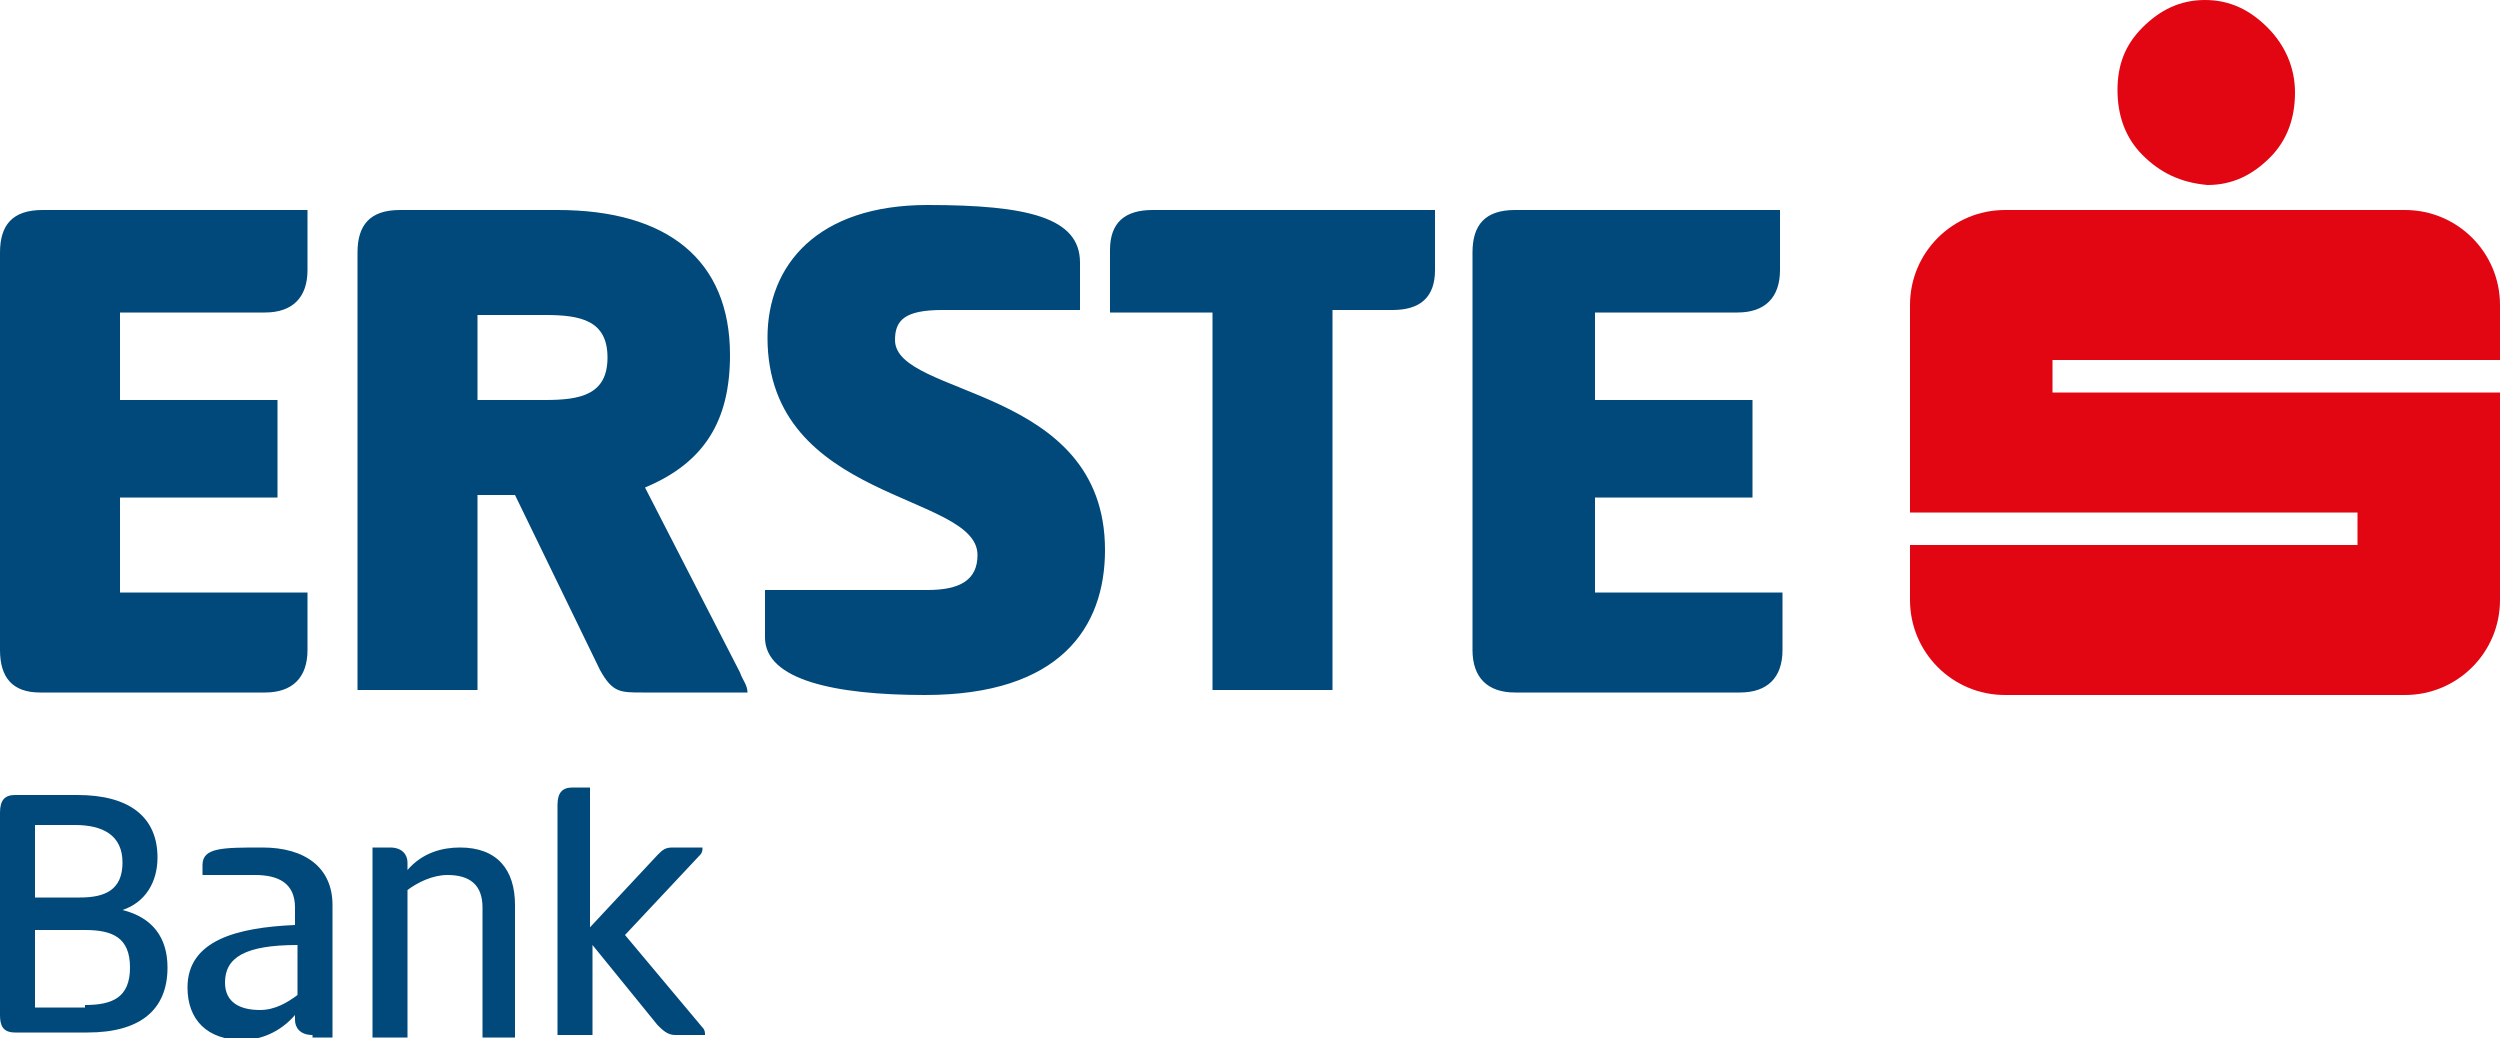
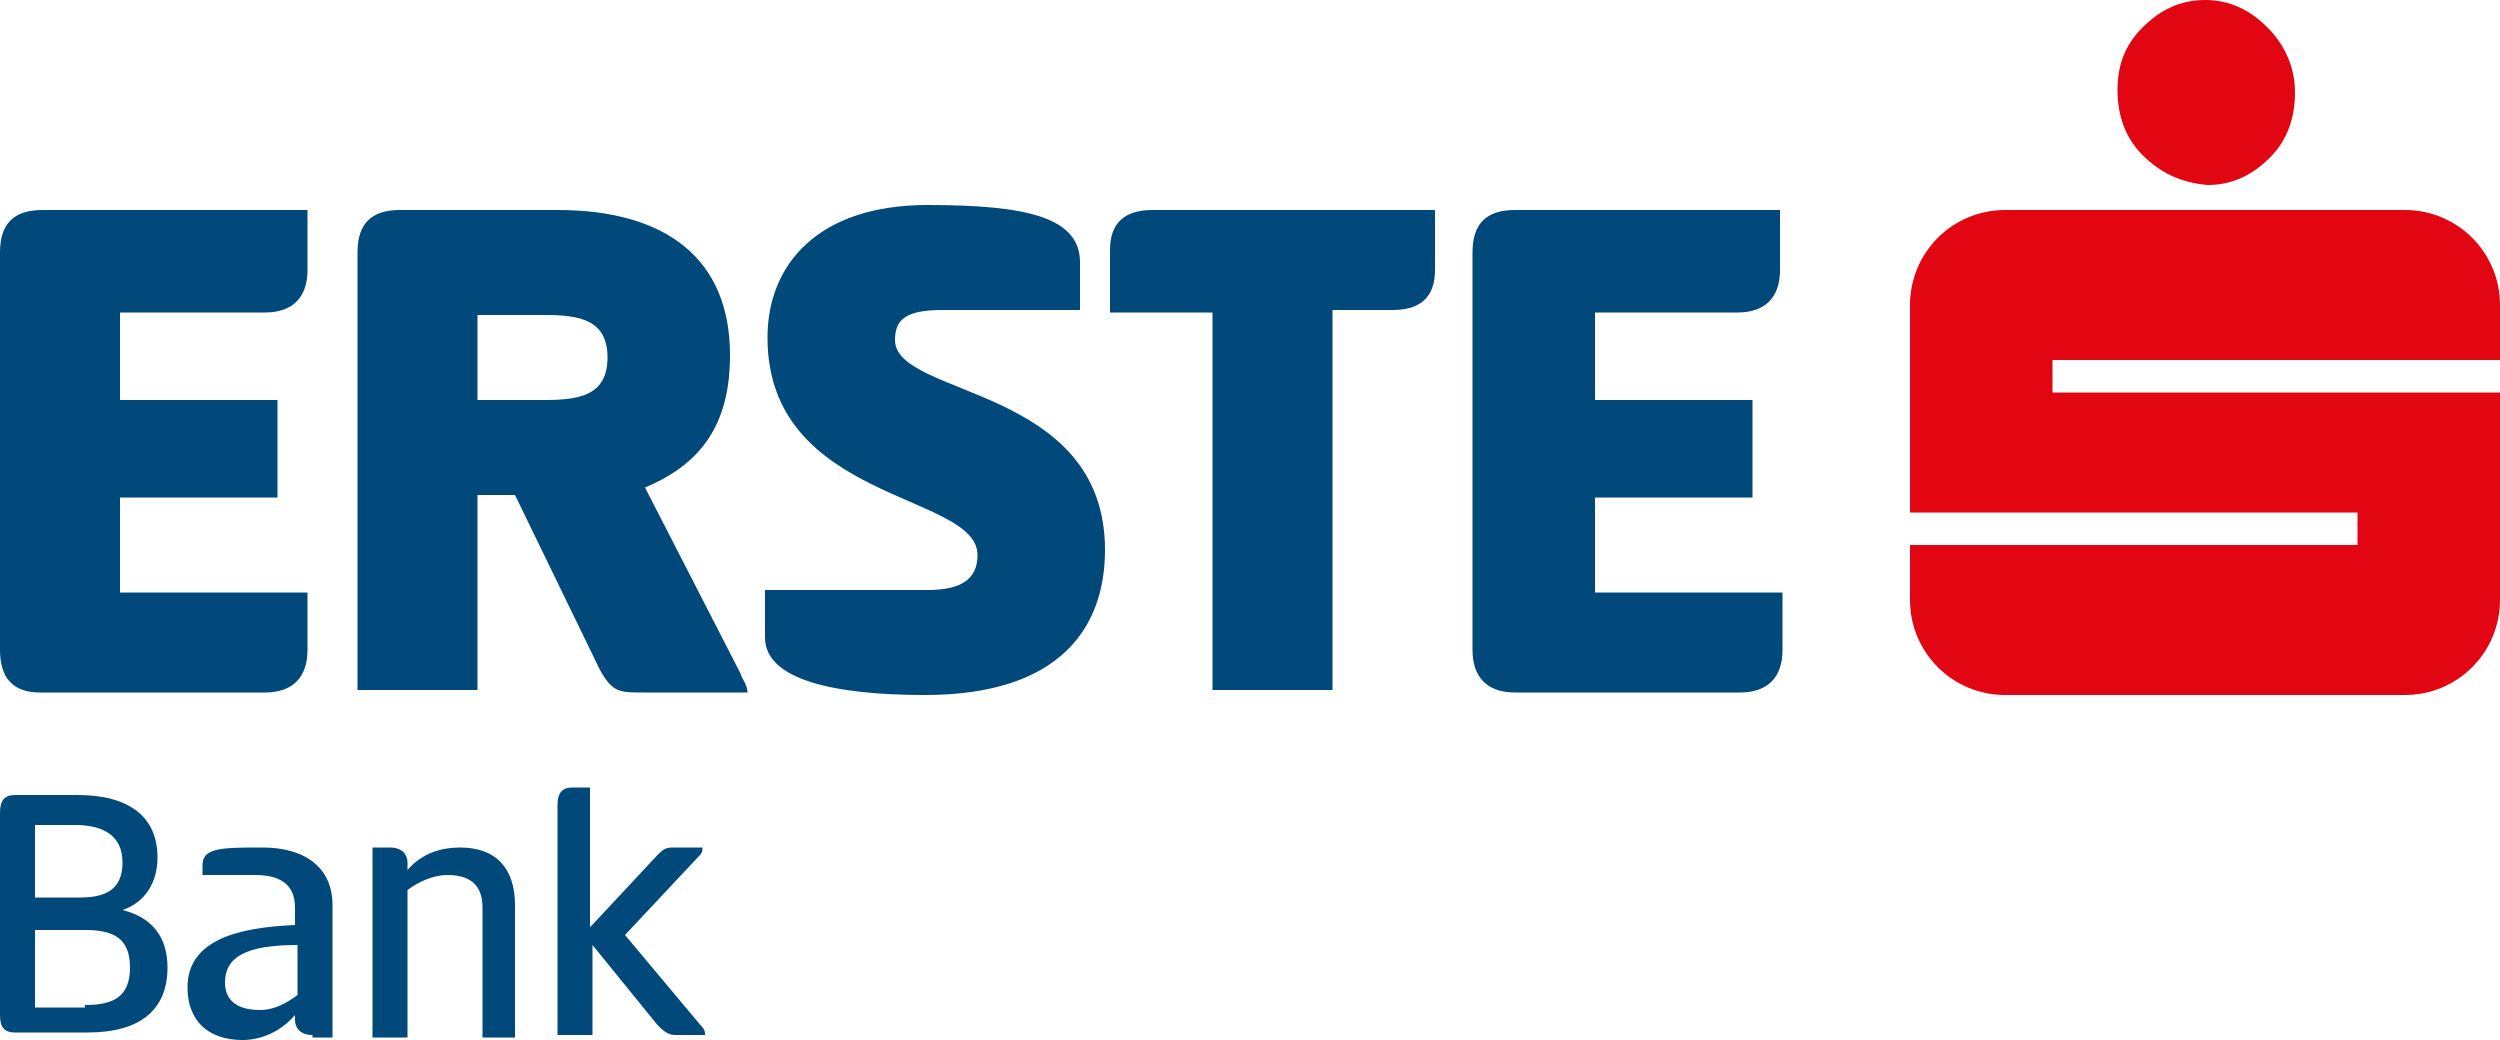
- <svg xmlns="http://www.w3.org/2000/svg" version="1.1" id="Layer_1" x="0px" y="0px" viewBox="0 0 100 41.5" enable-background="new 0 0 100 41.5" xml:space="preserve">
+ <svg xmlns="http://www.w3.org/2000/svg" version="1.1" id="Layer_1" x="0px" y="0px" viewBox="0 174.4 200 83.2" enable-background="new 0 174.4 200 83.2" xml:space="preserve">
  <g>
-     <path fill="#00497A" d="M0,10.1C0,9,0.5,8.4,1.7,8.4h10.6v2.4c0,1.1-0.6,1.7-1.7,1.7H4.8v3.5h6.3v3.9H4.8v3.8h7.5V26   c0,1.1-0.6,1.7-1.7,1.7h-9C0.5,27.7,0,27.1,0,26V10.1z M14.3,10.1c0-1.1,0.5-1.7,1.7-1.7h6.3c4.4,0,6.9,2,6.9,5.8   c0,2.6-1,4.3-3.4,5.3l3.8,7.4c0.1,0.3,0.3,0.5,0.3,0.8h-4.2c-0.9,0-1.2,0-1.7-0.9l-3.4-7h-1.5v7.8h-4.8V10.1z M19.1,12.5v3.5h2.7   c1.4,0,2.5-0.2,2.5-1.7c0-1.5-1.1-1.7-2.5-1.7H19.1z M37.1,8.2c4,0,6.1,0.5,6.1,2.3v1.9h-5.5c-1.5,0-1.9,0.4-1.9,1.2   c0,2.3,8.4,1.8,8.4,8.4c0,3.1-1.8,5.8-7.2,5.8c-3.6,0-6.4-0.6-6.4-2.3v-1.9h6.5c1.3,0,2-0.4,2-1.4c0-2.5-8.4-2.1-8.4-8.7   C30.7,10.6,32.7,8.2,37.1,8.2z M57.4,8.4v2.4c0,1.1-0.6,1.6-1.7,1.6h-2.4v15.2h-4.8V12.5h-4.1V10c0-1.1,0.6-1.6,1.7-1.6H57.4z    M58.9,10.1c0-1.1,0.5-1.7,1.7-1.7h10.6v2.4c0,1.1-0.6,1.7-1.7,1.7h-5.7v3.5h6.3v3.9h-6.3v3.8h7.5V26c0,1.1-0.6,1.7-1.7,1.7h-9   c-1.1,0-1.7-0.6-1.7-1.7V10.1z M0,32.5c0-0.5,0.2-0.7,0.6-0.7h2.5c2.1,0,3.2,0.9,3.2,2.5c0,1-0.5,1.8-1.4,2.1   c1.2,0.3,1.8,1.1,1.8,2.3c0,1.7-1.1,2.6-3.2,2.6H0.6c-0.5,0-0.6-0.3-0.6-0.7V32.5z M3.2,35.9c1,0,1.7-0.3,1.7-1.4   C4.9,33.4,4.1,33,3,33H1.4v2.9H3.2z M3.4,40.2c1.1,0,1.8-0.3,1.8-1.5c0-1.2-0.7-1.5-1.8-1.5h-2v3.1H3.4z M12.5,41.4   c-0.5,0-0.7-0.3-0.7-0.6v-0.2c-0.6,0.7-1.4,1-2.1,1c-1.4,0-2.2-0.8-2.2-2.1c0-1.9,2-2.4,4.3-2.5v-0.7c0-1-0.7-1.3-1.6-1.3H8.1v-0.4   c0-0.7,0.8-0.7,2.4-0.7c1.7,0,2.8,0.8,2.8,2.3v5.3H12.5z M11.9,37.8c-2.1,0-2.9,0.5-2.9,1.5c0,0.8,0.6,1.1,1.4,1.1   c0.6,0,1.1-0.3,1.5-0.6V37.8z M14.9,41.4v-7.5h0.7c0.5,0,0.7,0.3,0.7,0.6v0.3c0.6-0.7,1.4-0.9,2.1-0.9c1.5,0,2.2,0.9,2.2,2.3v5.3   h-1.3v-5.2c0-0.9-0.5-1.3-1.4-1.3c-0.6,0-1.2,0.3-1.6,0.6v5.9H14.9z M23.5,37.2l2.8-3c0.2-0.2,0.3-0.3,0.6-0.3h1.2   c0,0.1,0,0.2-0.1,0.3l-3,3.2l3.1,3.7c0.1,0.1,0.1,0.2,0.1,0.3h-1.2c-0.3,0-0.5-0.2-0.7-0.4l-2.6-3.2v3.6h-1.4v-9.2   c0-0.5,0.2-0.7,0.6-0.7h0.7V37.2z" />
-     <path fill="#E20613" d="M85.7,6.2c-0.7-0.7-1-1.6-1-2.6c0-1,0.3-1.8,1-2.5C86.4,0.4,87.2,0,88.2,0c1,0,1.8,0.4,2.5,1.1   c0.7,0.7,1.1,1.6,1.1,2.6c0,1-0.3,1.9-1,2.6c-0.7,0.7-1.5,1.1-2.5,1.1C87.2,7.3,86.4,6.9,85.7,6.2z M100,14.4v-2.2   c0-2.1-1.7-3.8-3.8-3.8h-16c-2.1,0-3.8,1.7-3.8,3.8v8.3h17.9v1.3H76.4v2.2c0,2.1,1.7,3.8,3.8,3.8h16c2.1,0,3.8-1.7,3.8-3.8v-8.3   H82.1v-1.3H100z" />
+     <path fill="#00497A" d="M0,194.6c0-2.2,1-3.4,3.4-3.4h21.2v4.8c0,2.2-1.2,3.4-3.4,3.4H9.6v7h12.6v7.8H9.6v7.6h15v4.6   c0,2.2-1.2,3.4-3.4,3.4h-18c-2.2,0-3.2-1.2-3.2-3.4C0,226.4,0,194.6,0,194.6z M28.6,194.6c0-2.2,1-3.4,3.4-3.4h12.6   c8.8,0,13.8,4,13.8,11.6c0,5.2-2,8.6-6.8,10.6l7.6,14.8c0.2,0.6,0.6,1,0.6,1.6h-8.4c-1.8,0-2.4,0-3.4-1.8l-6.8-14h-3v15.6h-9.6   C28.6,229.6,28.6,194.6,28.6,194.6z M38.2,199.4v7h5.4c2.8,0,5-0.4,5-3.4s-2.2-3.4-5-3.4h-5.4V199.4z M74.2,190.8   c8,0,12.2,1,12.2,4.6v3.8h-11c-3,0-3.8,0.8-3.8,2.4c0,4.6,16.8,3.6,16.8,16.8c0,6.2-3.6,11.6-14.4,11.6c-7.2,0-12.8-1.2-12.8-4.6   v-3.8h13c2.6,0,4-0.8,4-2.8c0-5-16.8-4.2-16.8-17.4C61.4,195.6,65.4,190.8,74.2,190.8z M114.8,191.2v4.8c0,2.2-1.2,3.2-3.4,3.2   h-4.8v30.4H97v-30.2h-8.2v-5c0-2.2,1.2-3.2,3.4-3.2H114.8z M117.8,194.6c0-2.2,1-3.4,3.4-3.4h21.2v4.8c0,2.2-1.2,3.4-3.4,3.4h-11.4   v7h12.6v7.8h-12.6v7.6h15v4.6c0,2.2-1.2,3.4-3.4,3.4h-18c-2.2,0-3.4-1.2-3.4-3.4C117.8,226.4,117.8,194.6,117.8,194.6z M0,239.4   c0-1,0.4-1.4,1.2-1.4h5c4.2,0,6.4,1.8,6.4,5c0,2-1,3.6-2.8,4.2c2.4,0.6,3.6,2.2,3.6,4.6c0,3.4-2.2,5.2-6.4,5.2H1.2   c-1,0-1.2-0.6-1.2-1.4V239.4z M6.4,246.2c2,0,3.4-0.6,3.4-2.8s-1.6-3-3.8-3H2.8v5.8H6.4z M6.8,254.8c2.2,0,3.6-0.6,3.6-3   s-1.4-3-3.6-3h-4v6.2h4C6.8,255,6.8,254.8,6.8,254.8z M25,257.2c-1,0-1.4-0.6-1.4-1.2v-0.4c-1.2,1.4-2.8,2-4.2,2   c-2.8,0-4.4-1.6-4.4-4.2c0-3.8,4-4.8,8.6-5V247c0-2-1.4-2.6-3.2-2.6h-4.2v-0.8c0-1.4,1.6-1.4,4.8-1.4c3.4,0,5.6,1.6,5.6,4.6v10.6   H25V257.2z M23.8,250c-4.2,0-5.8,1-5.8,3c0,1.6,1.2,2.2,2.8,2.2c1.2,0,2.2-0.6,3-1.2V250z M29.8,257.2v-15h1.4c1,0,1.4,0.6,1.4,1.2   v0.6c1.2-1.4,2.8-1.8,4.2-1.8c3,0,4.4,1.8,4.4,4.6v10.6h-2.6V247c0-1.8-1-2.6-2.8-2.6c-1.2,0-2.4,0.6-3.2,1.2v11.8h-2.8   C29.8,257.4,29.8,257.2,29.8,257.2z M47,248.8l5.6-6c0.4-0.4,0.6-0.6,1.2-0.6h2.4c0,0.2,0,0.4-0.2,0.6l-6,6.4l6.2,7.4   c0.2,0.2,0.2,0.4,0.2,0.6H54c-0.6,0-1-0.4-1.4-0.8l-5.2-6.4v7.2h-2.8v-18.4c0-1,0.4-1.4,1.2-1.4h1.4v11.4H47L47,248.8z" />
+     <path fill="#E20613" d="M171.4,186.8c-1.4-1.4-2-3.2-2-5.2s0.6-3.6,2-5s3-2.2,5-2.2s3.6,0.8,5,2.2s2.2,3.2,2.2,5.2s-0.6,3.8-2,5.2   s-3,2.2-5,2.2C174.4,189,172.8,188.2,171.4,186.8z M200,203.2v-4.4c0-4.2-3.4-7.6-7.6-7.6h-32c-4.2,0-7.6,3.4-7.6,7.6v16.6h35.8   v2.6h-35.8v4.4c0,4.2,3.4,7.6,7.6,7.6h32c4.2,0,7.6-3.4,7.6-7.6v-16.6h-35.8v-2.6H200z" />
  </g>
</svg>
